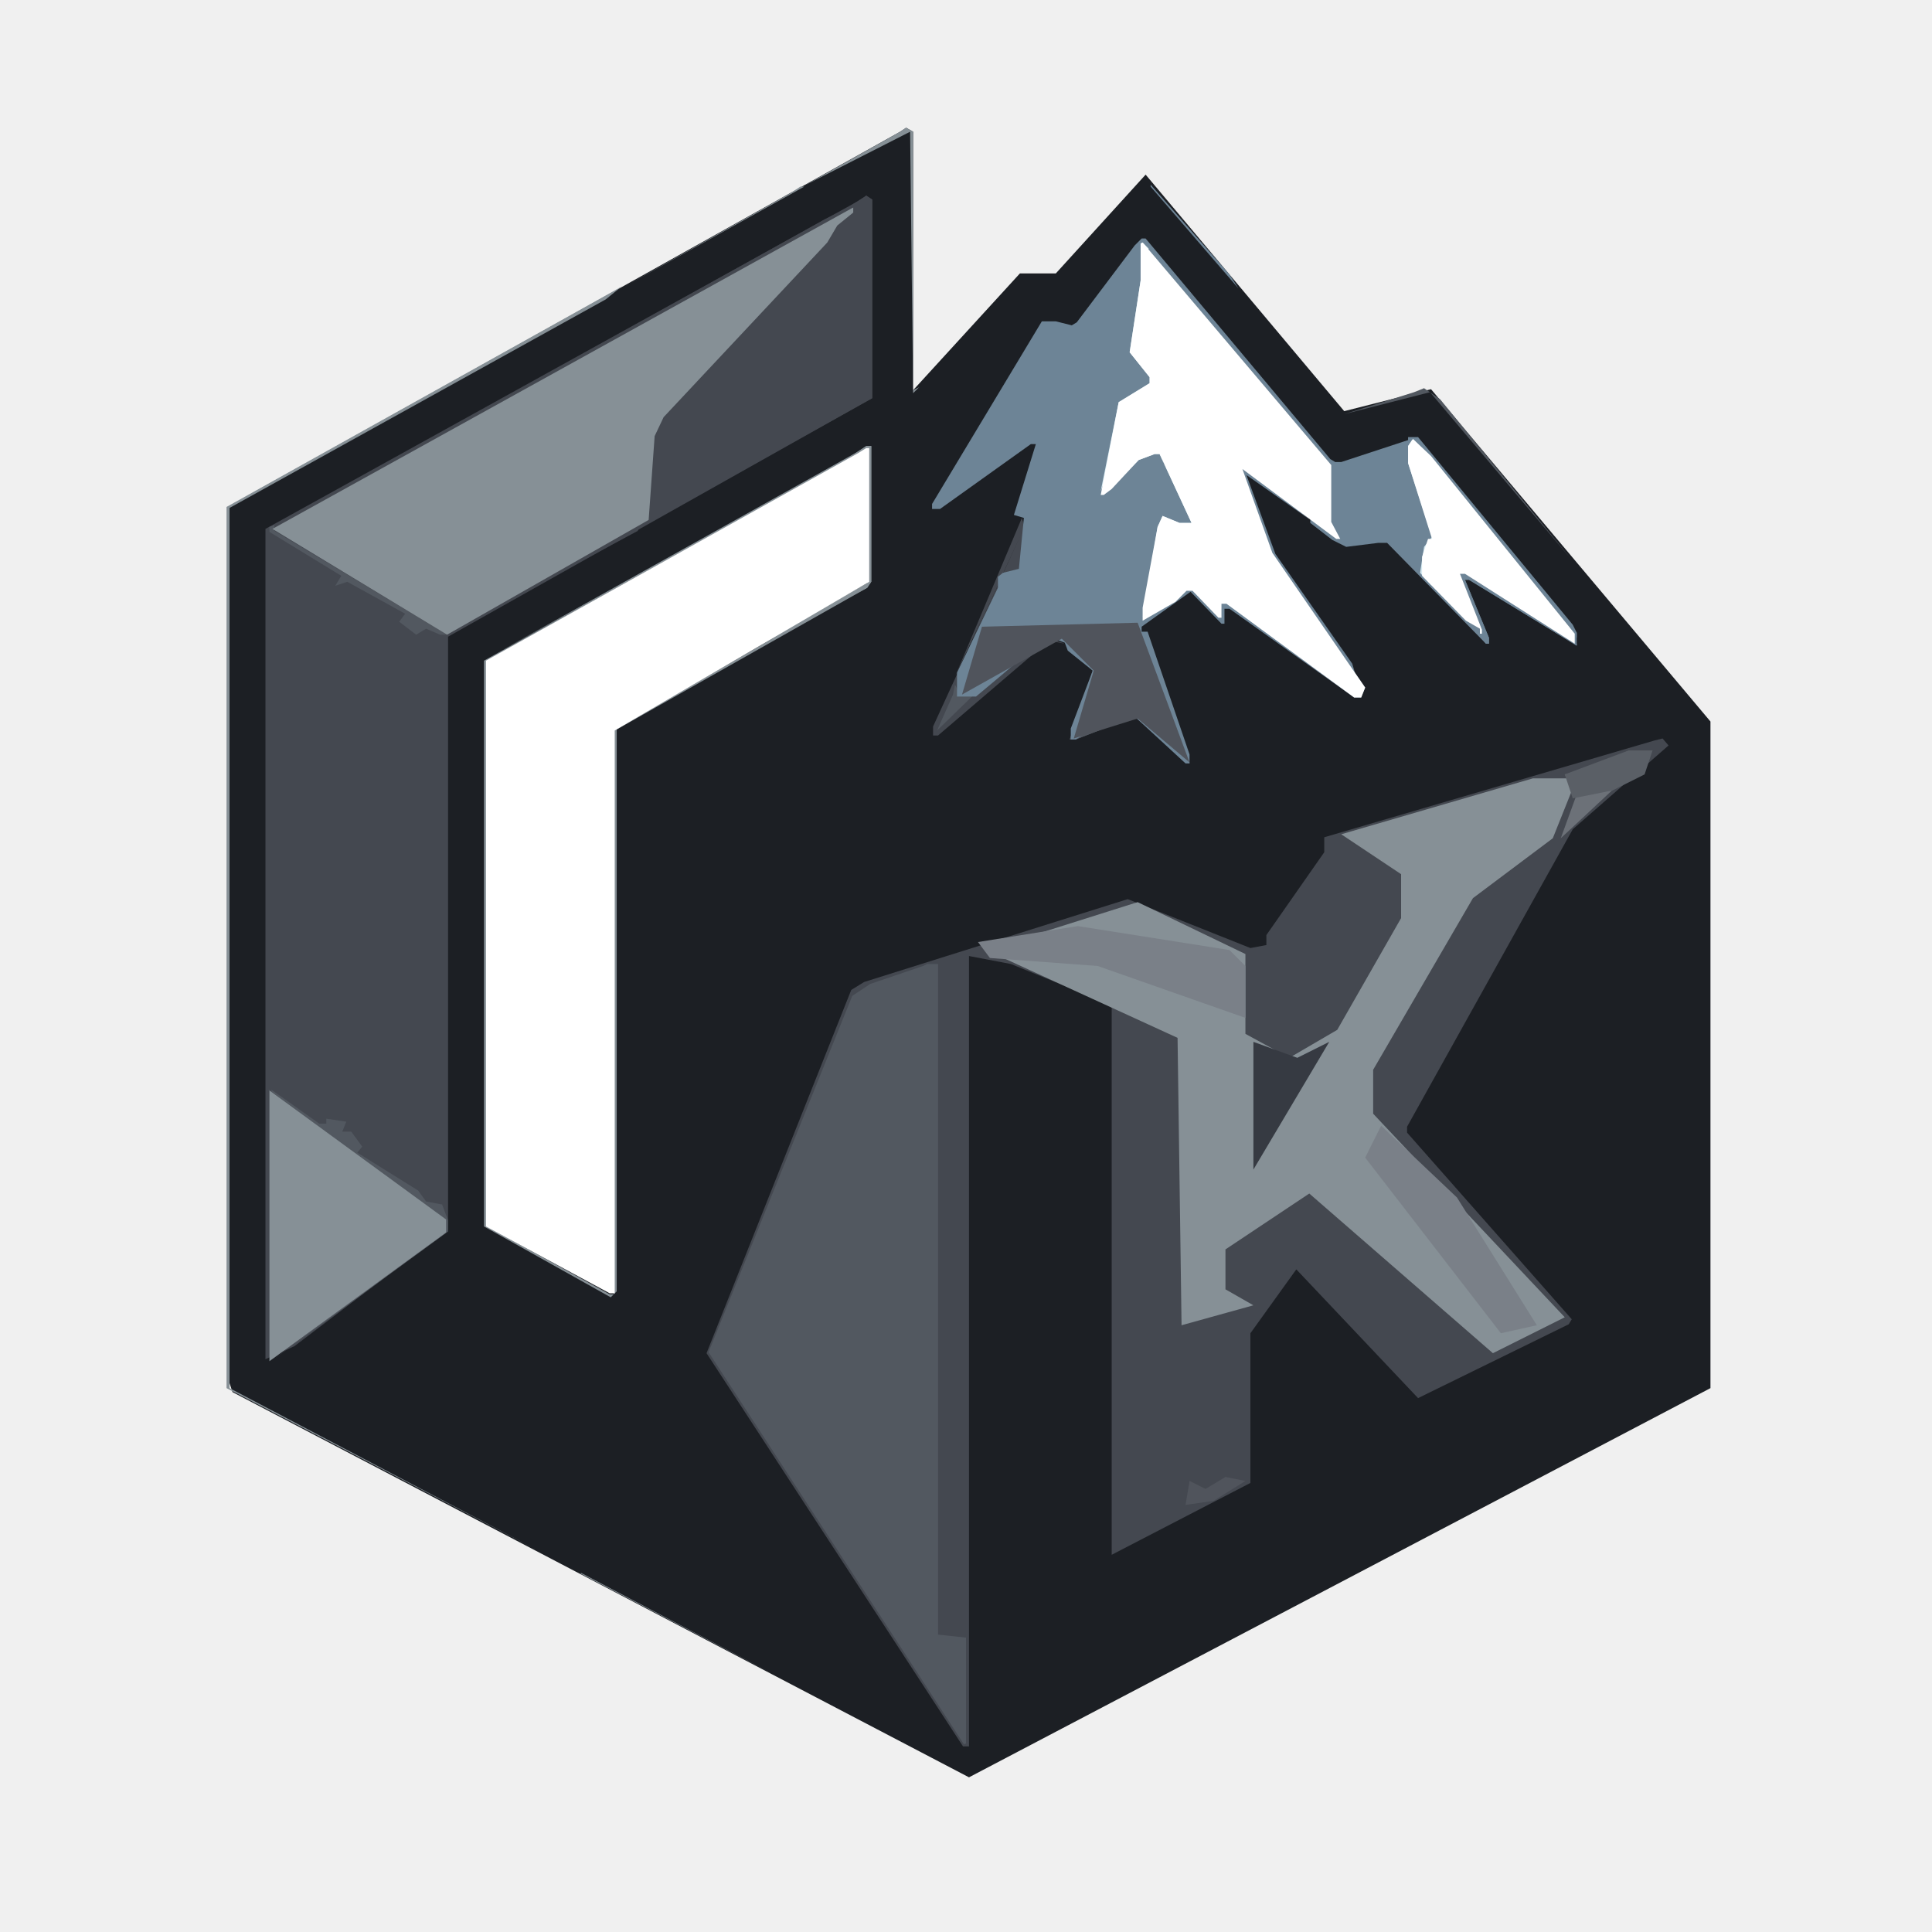
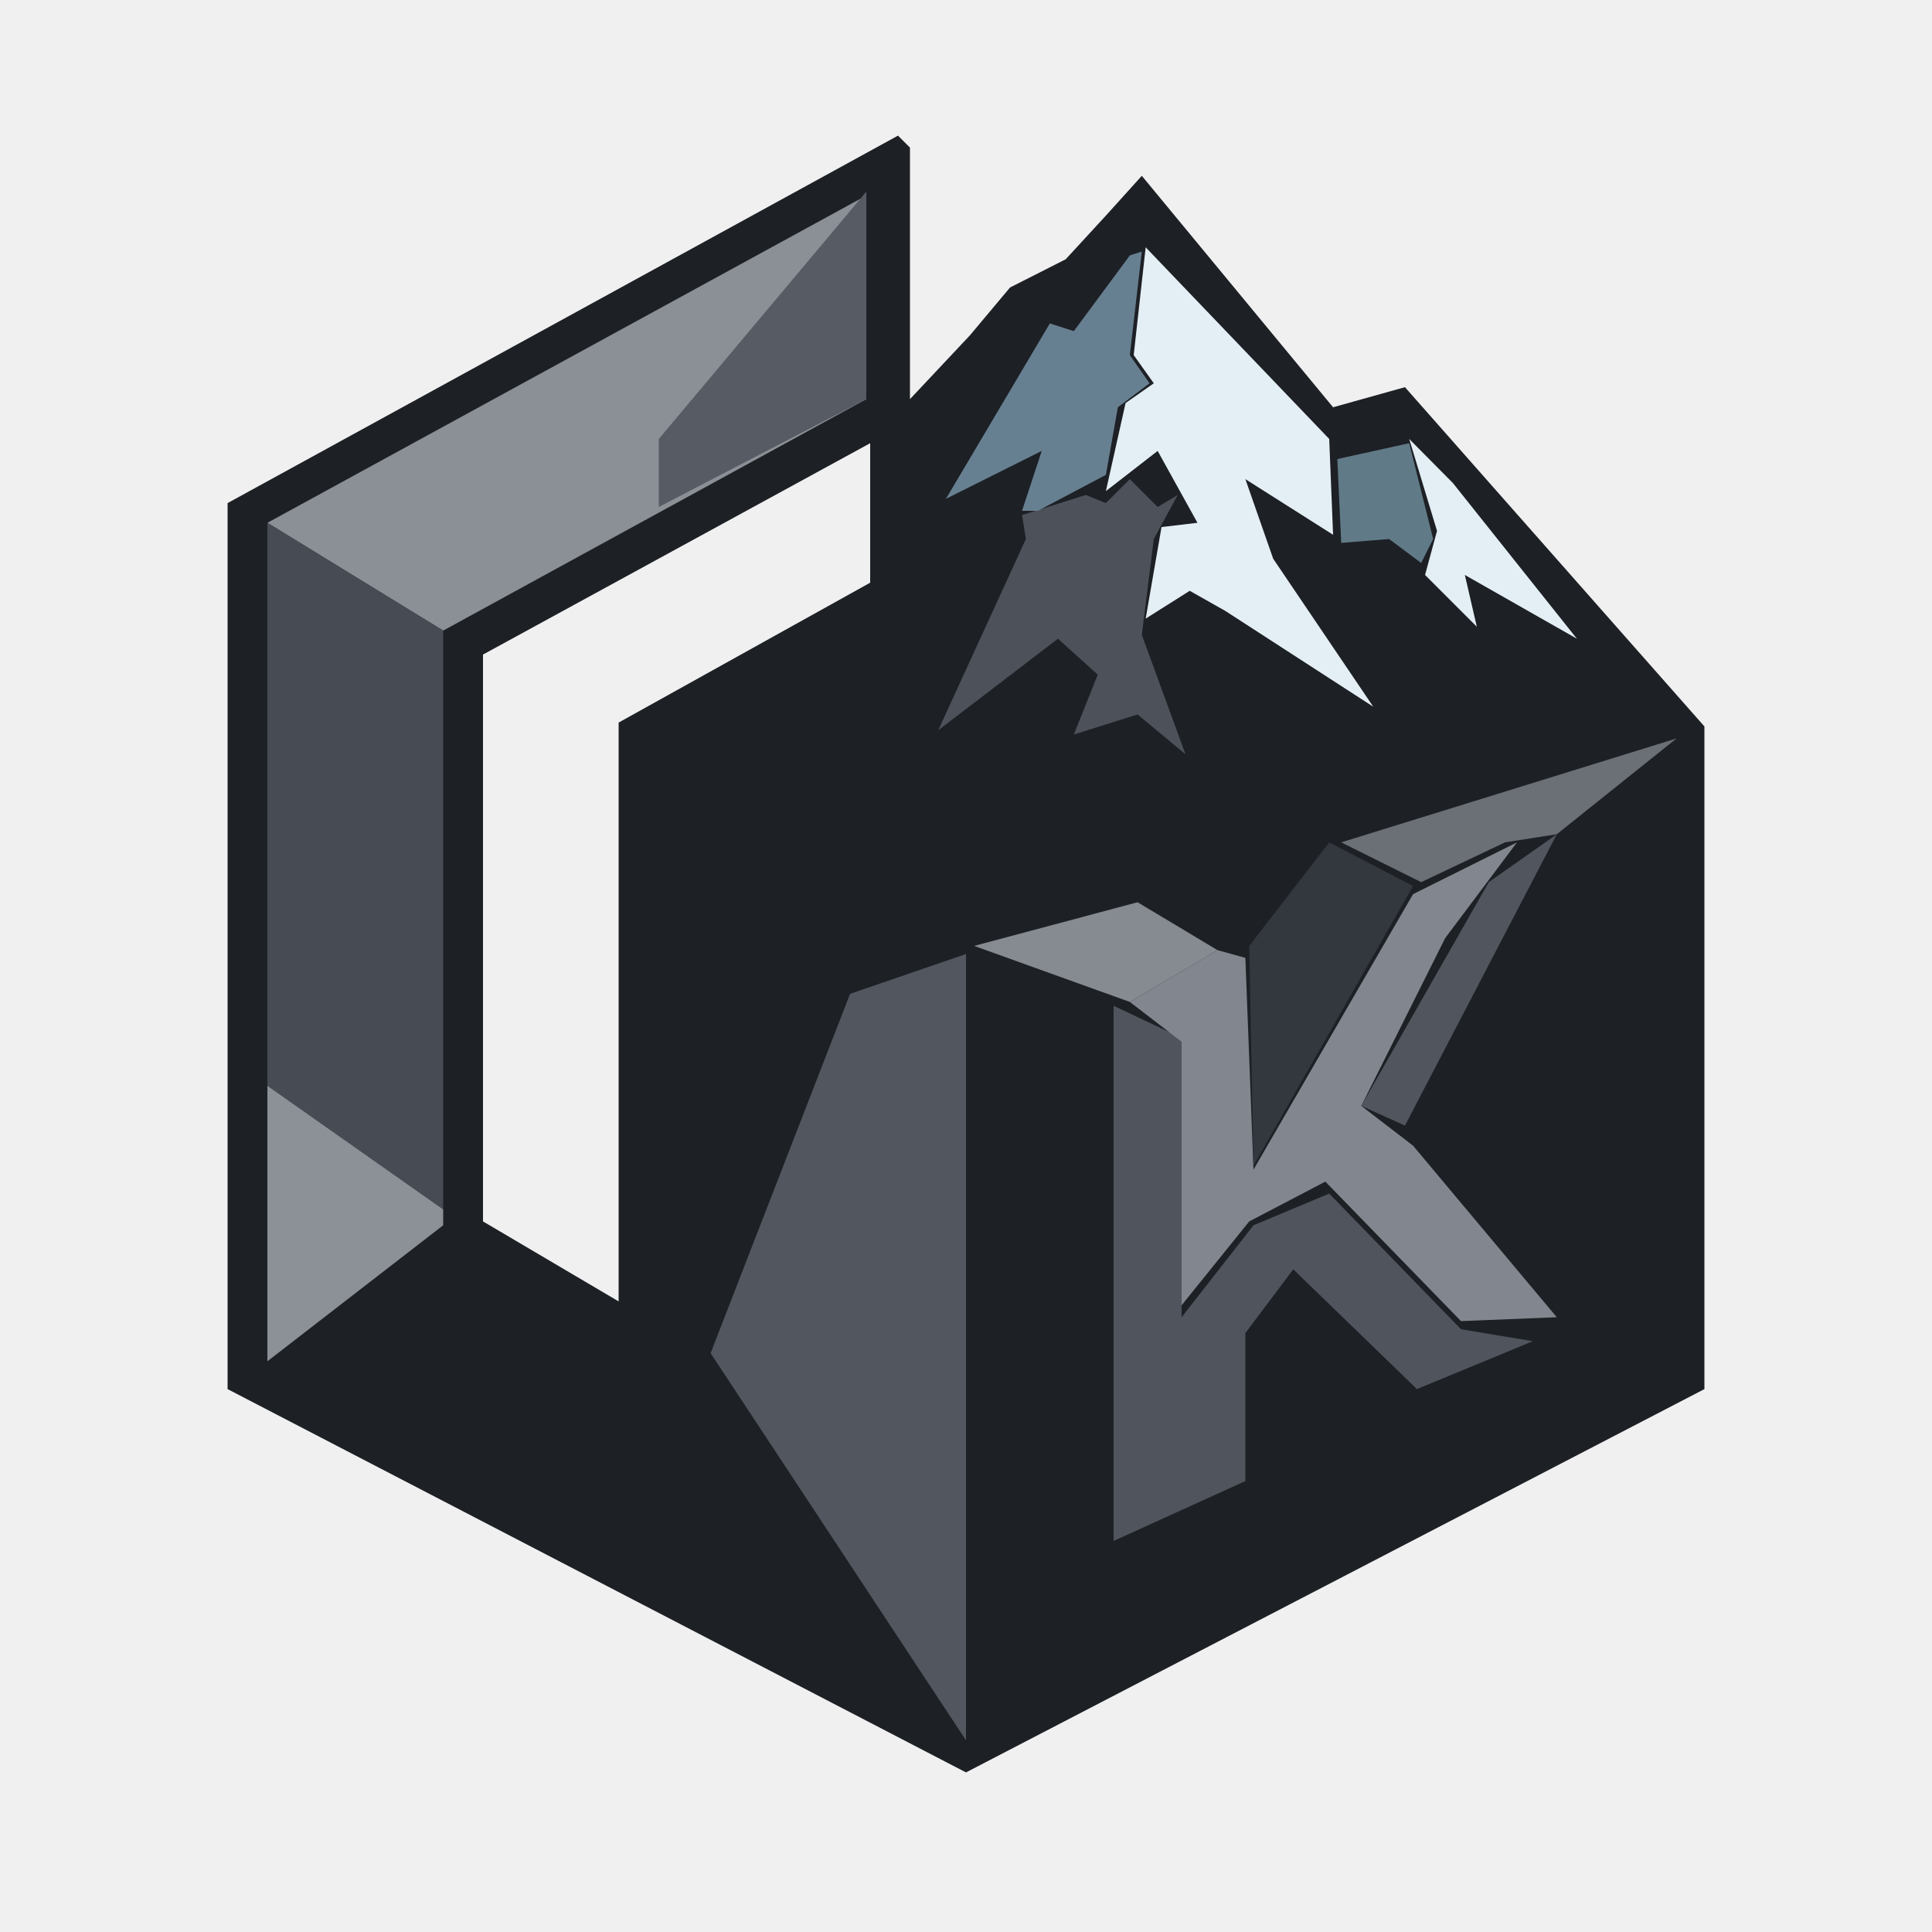
- <svg xmlns="http://www.w3.org/2000/svg" width="484" height="484" viewBox="0 0 1936 1936" shape-rendering="geometricPrecision">
-   <path d="M908.0,128.0 L915.0,132.0 L915.0,391.0 L1022.0,274.0 L1058.0,274.0 L1148.0,175.0 L1347.0,412.0 L1434.0,390.0 L1714.0,723.0 L1714.0,1391.0 L971.0,1781.0 L233.0,1395.0 L228.0,1380.0 L228.0,508.0 L902.0,132.0 Z" fill="#1C1F24" />
-   <path d="M1666.0,740.0 L1672.0,747.0 L1576.0,831.0 L1410.0,1129.0 L1410.0,1135.0 L1575.0,1322.0 L1572.0,1327.0 L1421.0,1401.0 L1299.0,1272.0 L1253.0,1336.0 L1253.0,1486.0 L1114.0,1558.0 L1114.0,1007.0 L1013.0,966.0 L971.0,958.0 L971.0,1750.0 L965.0,1750.0 L708.0,1356.0 L853.0,992.0 L866.0,984.0 L1130.0,901.0 L1253.0,950.0 L1269.0,947.0 L1269.0,937.0 L1327.0,854.0 L1327.0,839.0 L1658.0,742.0 Z" fill="#444850" />
-   <path d="M868.0,196.0 L874.0,200.0 L874.0,399.0 L449.0,638.0 L449.0,1232.0 L295.0,1349.0 L266.0,1362.0 L266.0,530.0 L859.0,202.0 Z" fill="#444850" />
-   <path d="M1149.0,635.0 L1192.0,765.0 L1137.0,718.0 L1078.0,741.0 L1072.0,741.0 L1095.0,672.0 L1067.0,645.0 L1098.0,673.0 L1077.0,733.0 L1132.0,712.0 L1164.0,736.0 L1157.0,722.0 L1168.0,712.0 L1168.0,702.0 L1150.0,645.0 Z" fill="#444850" />
-   <path d="M1024.0,519.0 L1027.0,532.0 L1022.0,570.0 L1002.0,578.0 L962.0,670.0 L959.0,693.0 L978.0,697.0 L1050.0,639.0 L1067.0,645.0 L1051.0,642.0 L940.0,737.0 L935.0,737.0 L935.0,728.0 L1024.0,534.0 Z" fill="#444850" />
-   <path d="M840.0,213.0 L833.0,221.0 L277.0,526.0 L826.0,220.0 Z" fill="#444850" />
-   <path d="M868.0,196.0 L874.0,200.0 L874.0,399.0 L642.0,528.0 L869.0,400.0 L869.0,214.0 L869.0,201.0 L854.0,205.0 L867.0,197.0 Z" fill="#444850" />
-   <path d="M1024.0,519.0 L1027.0,532.0 L1022.0,570.0 L1002.0,578.0 L1002.0,589.0 L958.0,678.0 L1024.0,534.0 L957.0,678.0 Z" fill="#444850" />
-   <path d="M642.0,526.0 L639.0,532.0 L451.0,633.0 L641.0,527.0 Z" fill="#444850" />
-   <path d="M929.0,966.0 L940.0,966.0 L940.0,1638.0 L968.0,1641.0 L968.0,1747.0 L966.0,1748.0 L710.0,1355.0 L854.0,998.0 L872.0,986.0 L925.0,968.0 Z" fill="#525860" />
-   <path d="M1149.0,635.0 L1192.0,765.0 L1137.0,718.0 L1078.0,741.0 L1072.0,741.0 L1095.0,672.0 L1067.0,645.0 L1098.0,673.0 L1089.0,699.0 L1155.0,699.0 L1155.0,668.0 L1150.0,645.0 Z" fill="#525860" />
-   <path d="M272.0,1092.0 L320.0,1126.0 L327.0,1126.0 L327.0,1121.0 L347.0,1124.0 L343.0,1134.0 L352.0,1134.0 L363.0,1149.0 L358.0,1155.0 L419.0,1193.0 L427.0,1204.0 L443.0,1207.0 L449.0,1223.0 L449.0,1234.0 L273.0,1363.0 L445.0,1234.0 L445.0,1222.0 L272.0,1094.0 Z" fill="#525860" />
-   <path d="M275.0,526.0 L275.0,532.0 L448.0,636.0 L441.0,636.0 L427.0,630.0 L417.0,636.0 L400.0,623.0 L406.0,615.0 L348.0,583.0 L336.0,587.0 L342.0,577.0 L270.0,533.0 L270.0,528.0 Z" fill="#525860" />
-   <path d="M1427.0,389.0 L1443.0,400.0 L1575.0,561.0 L1433.0,393.0 L1347.0,415.0 L1417.0,393.0 Z" fill="#525860" />
-   <path d="M442.0,1236.0 L446.0,1236.0 L271.0,1362.0 L439.0,1238.0 Z" fill="#525860" />
-   <path d="M957.0,686.0 L962.0,696.0 L976.0,696.0 L939.0,732.0 L955.0,696.0 Z" fill="#525860" />
-   <path d="M1144.0,239.0 L1148.0,239.0 L1333.0,460.0 L1338.0,463.0 L1344.0,463.0 L1411.0,441.0 L1411.0,438.0 L1421.0,438.0 L1576.0,626.0 L1580.0,634.0 L1580.0,653.0 L1580.0,647.0 L1472.0,581.0 L1468.0,581.0 L1492.0,639.0 L1492.0,645.0 L1489.0,645.0 L1390.0,544.0 L1381.0,544.0 L1349.0,548.0 L1335.0,541.0 L1313.0,524.0 L1313.0,519.0 L1245.0,470.0 L1275.0,554.0 L1368.0,689.0 L1364.0,699.0 L1357.0,699.0 L1232.0,610.0 L1227.0,610.0 L1227.0,625.0 L1224.0,625.0 L1193.0,593.0 L1144.0,628.0 L1144.0,633.0 L1150.0,633.0 L1192.0,756.0 L1192.0,765.0 L1188.0,765.0 L1137.0,718.0 L1131.0,718.0 L1092.0,732.0 L1078.0,741.0 L1073.0,741.0 L1073.0,730.0 L1095.0,672.0 L1070.0,652.0 L1067.0,644.0 L1056.0,640.0 L1050.0,640.0 L1039.0,647.0 L978.0,698.0 L959.0,698.0 L959.0,674.0 L1000.0,589.0 L1000.0,578.0 L1005.0,574.0 L1021.0,570.0 L1026.0,519.0 L1016.0,516.0 L1038.0,445.0 L1033.0,445.0 L942.0,510.0 L934.0,510.0 L934.0,505.0 L1044.0,322.0 L1058.0,322.0 L1074.0,326.0 L1079.0,323.0 L1137.0,246.0 Z" fill="#6D8496" />
-   <path d="M1245.0,469.0 L1250.0,469.0 L1313.0,521.0 L1249.0,476.0 L1278.0,555.0 L1355.0,665.0 L1358.0,675.0 L1274.0,554.0 L1244.0,473.0 Z" fill="#6D8496" />
-   <path d="M1465.0,574.0 L1580.0,645.0 L1580.0,639.0 L1574.0,633.0 L1574.0,629.0 L1580.0,634.0 L1580.0,653.0 L1580.0,647.0 L1472.0,581.0 L1468.0,581.0 L1492.0,639.0 L1492.0,645.0 L1489.0,645.0 L1472.0,624.0 L1485.0,635.0 L1463.0,581.0 L1463.0,575.0 Z" fill="#6D8496" />
-   <path d="M1430.0,450.0 L1577.0,630.0 L1432.0,454.0 Z" fill="#6D8496" />
-   <path d="M1153.0,185.0 L1232.0,275.0 L1241.0,289.0 L1153.0,187.0 Z" fill="#6D8496" />
-   <path d="M1580.0,780.0 L1536.0,780.0 L1344.0,836.0 L1404.0,876.0 L1404.0,920.0 L1340.0,1032.0 L1292.0,1060.0 L1248.0,1036.0 L1248.0,956.0 L1140.0,904.0 L988.0,952.0 L1180.0,1040.0 L1184.0,1328.0 L1256.0,1308.0 L1228.0,1292.0 L1228.0,1252.0 L1312.0,1196.0 L1496.0,1356.0 L1568.0,1320.0 L1376.0,1116.0 L1376.0,1072.0 L1476.0,900.0 L1556.0,840.0 Z" fill="#869096" />
-   <path d="M855.0,208.0 L855.0,213.0 L839.0,226.0 L829.0,243.0 L665.0,418.0 L656.0,437.0 L650.0,521.0 L448.0,636.0 L273.0,530.0 L853.0,209.0 Z" fill="#869096" />
-   <path d="M269.0,1092.0 L447.0,1222.0 L447.0,1235.0 L270.0,1364.0 L270.0,1093.0 Z" fill="#869096" />
-   <path d="M623.0,287.0 L607.0,300.0 L230.0,509.0 L230.0,1391.0 L538.0,1553.0 L227.0,1391.0 L227.0,508.0 L618.0,290.0 Z" fill="#869096" />
-   <path d="M868.0,447.0 L873.0,447.0 L873.0,583.0 L869.0,589.0 L618.0,731.0 L618.0,1294.0 L612.0,1300.0 L485.0,1229.0 L485.0,662.0 L868.0,449.0 L488.0,662.0 L488.0,1229.0 L611.0,1297.0 L615.0,1297.0 L615.0,732.0 L872.0,583.0 L872.0,450.0 Z" fill="#869096" />
-   <path d="M868.0,447.0 L873.0,447.0 L873.0,583.0 L869.0,589.0 L718.0,670.0 L871.0,583.0 L871.0,450.0 L502.0,652.0 L859.0,453.0 Z" fill="#869096" />
-   <path d="M908.0,128.0 L915.0,132.0 L915.0,391.0 L921.0,388.0 L915.0,394.0 L912.0,132.0 L806.0,186.0 L902.0,132.0 Z" fill="#869096" />
-   <path d="M582.0,1576.0 L774.0,1677.0 L582.0,1577.0 Z" fill="#869096" />
-   <path d="M802.0,187.0 L806.0,187.0 L626.0,287.0 L793.0,193.0 Z" fill="#869096" />
-   <path d="M868.0,447.0 L873.0,447.0 L873.0,583.0 L869.0,588.0 L869.0,450.0 L831.0,469.0 L851.0,458.0 Z" fill="#869096" />
-   <path d="M863.0,588.0 L869.0,588.0 L718.0,670.0 L862.0,589.0 Z" fill="#869096" />
-   <path d="M623.0,287.0 L476.0,372.0 L618.0,290.0 Z" fill="#869096" />
-   <path d="M1145.0,243.0 L1151.0,249.0 L1135.0,352.0 L1160.0,382.0 L1160.0,374.0 L1151.0,367.0 L1141.0,352.0 L1141.0,330.0 L1147.0,330.0 L1153.0,335.0 L1171.0,340.0 L1178.0,334.0 L1182.0,334.0 L1182.0,346.0 L1179.0,349.0 L1190.0,349.0 L1200.0,343.0 L1212.0,349.0 L1212.0,357.0 L1199.0,364.0 L1183.0,368.0 L1177.0,365.0 L1168.0,369.0 L1168.0,372.0 L1180.0,369.0 L1184.0,369.0 L1181.0,386.0 L1173.0,393.0 L1173.0,403.0 L1148.0,412.0 L1132.0,412.0 L1123.0,415.0 L1109.0,477.0 L1103.0,492.0 L1121.0,403.0 L1152.0,384.0 L1152.0,378.0 L1132.0,353.0 L1143.0,281.0 L1143.0,244.0 Z" fill="#D4E8F0" />
-   <path d="M1157.0,449.0 L1165.0,453.0 L1165.0,462.0 L1201.0,524.0 L1201.0,530.0 L1195.0,530.0 L1184.0,530.0 L1167.0,520.0 L1162.0,531.0 L1145.0,619.0 L1160.0,528.0 L1165.0,517.0 L1182.0,524.0 L1194.0,524.0 L1162.0,455.0 L1157.0,455.0 L1141.0,461.0 L1110.0,492.0 L1138.0,459.0 L1152.0,452.0 Z" fill="#D4E8F0" />
-   <path d="M1416.0,440.0 L1422.0,446.0 L1416.0,443.0 L1416.0,457.0 L1431.0,513.0 L1442.0,534.0 L1442.0,540.0 L1432.0,544.0 L1427.0,558.0 L1427.0,573.0 L1433.0,573.0 L1439.0,573.0 L1439.0,580.0 L1434.0,586.0 L1423.0,574.0 L1427.0,548.0 L1435.0,538.0 L1411.0,464.0 L1411.0,447.0 L1415.0,441.0 Z" fill="#D4E8F0" />
-   <path d="M1201.0,506.0 L1207.0,509.0 L1207.0,514.0 L1215.0,520.0 L1223.0,520.0 L1228.0,520.0 L1228.0,530.0 L1211.0,534.0 L1207.0,534.0 L1197.0,514.0 L1197.0,508.0 Z" fill="#D4E8F0" />
-   <path d="M868.0,449.0 L871.0,449.0 L871.0,583.0 L616.0,732.0 L616.0,1296.0 L611.0,1296.0 L487.0,1229.0 L487.0,662.0 L860.0,454.0 Z" fill="#FFFFFF" />
-   <path d="M1145.0,243.0 L1334.0,466.0 L1334.0,523.0 L1343.0,540.0 L1339.0,540.0 L1245.0,470.0 L1275.0,554.0 L1368.0,689.0 L1364.0,699.0 L1357.0,699.0 L1229.0,605.0 L1224.0,605.0 L1224.0,619.0 L1221.0,619.0 L1195.0,592.0 L1189.0,592.0 L1178.0,603.0 L1145.0,622.0 L1145.0,609.0 L1160.0,528.0 L1165.0,517.0 L1182.0,524.0 L1194.0,524.0 L1162.0,455.0 L1157.0,455.0 L1141.0,461.0 L1114.0,490.0 L1106.0,496.0 L1103.0,496.0 L1121.0,403.0 L1152.0,384.0 L1152.0,378.0 L1132.0,353.0 L1143.0,281.0 L1143.0,244.0 Z" fill="#FFFFFF" />
-   <path d="M1416.0,440.0 L1434.0,457.0 L1578.0,635.0 L1578.0,645.0 L1468.0,575.0 L1463.0,575.0 L1485.0,631.0 L1485.0,635.0 L1483.0,635.0 L1483.0,630.0 L1469.0,622.0 L1425.0,577.0 L1425.0,558.0 L1431.0,540.0 L1435.0,540.0 L1411.0,464.0 L1411.0,447.0 L1415.0,441.0 Z" fill="#FFFFFF" />
-   <path d="M984.0,628.0 L964.0,696.0 L1064.0,640.0 L1096.0,672.0 L1076.0,740.0 L1140.0,720.0 L1192.0,764.0 L1140.0,624.0 Z" fill="#50545C" />
-   <path d="M1332.0,1044.0 L1300.0,1060.0 L1256.0,1044.0 L1256.0,1172.0 Z" fill="#363A42" />
-   <path d="M1620.0,764.0 L1568.0,776.0 L1580.0,796.0 L1564.0,840.0 L1624.0,784.0 Z" fill="#6C7178" />
-   <path d="M1248.0,1484.0 L1228.0,1480.0 L1208.0,1492.0 L1192.0,1484.0 L1188.0,1508.0 L1216.0,1504.0 Z" fill="#50545C" />
-   <path d="M1568.0,776.0 L1632.0,752.0 L1656.0,752.0 L1648.0,776.0 L1616.0,792.0 L1576.0,800.0 Z" fill="#5A5F66" />
-   <path d="M980.0,944.0 L1080.0,928.0 L1232.0,952.0 L1248.0,968.0 L1248.0,1020.0 L1100.0,968.0 L992.0,960.0 Z" fill="#7A8088" />
-   <path d="M1384.0,1128.0 L1460.0,1200.0 L1540.0,1328.0 L1504.0,1336.0 L1368.0,1160.0 Z" fill="#7A8088" />
+ <svg xmlns="http://www.w3.org/2000/svg" viewBox="0 0 500 500">
+   <polygon fill="#1D2025" points="58.9,130.2 232.4,35.1 235.5,38.2 235.5,103.3 251,86.8 261.4,74.4 275.8,67.1 286.2,55.8 295.5,45.5 345,105.4 363.6,100.2 441.1,188 441.1,359.5 250,458.7 58.9,359.5 58.9,206.6 125,206.6 125,316.1 160.1,336.8 160.1,187 225.2,150.8 225.2,114.7 125,169.4 125,206.6 58.9,206.6" />
+   <polygon fill="#8B9096" points="69.2,135.3 224.2,50.6 224.2,103.3 114.7,163.2" />
+   <polygon fill="#575B64" points="224.2,49.6 224.2,103.3 170.5,131.2 170.5,113.6" />
+   <polygon fill="#474C54" points="69.2,135.3 114.7,163.2 114.7,313 69.2,281" />
+   <polygon fill="#8C9197" points="69.2,281 114.7,313 114.7,317.1 69.2,352.3" />
+   <polygon fill="#4D515A" points="304.8,128.1 298.6,139.5 295.5,164.3 306.8,195.2 294.4,184.9 277.9,190.1 284.1,174.6 273.8,165.3 242.8,189 265.5,139.5 264.5,133.3 281,128.1 286.2,130.2 292.4,124 299.6,131.2" />
+   <polygon fill="#678091" points="295.5,65.1 292.4,91.9 297.5,99.2 289.3,105.4 286.2,122.9 268.6,132.2 264.5,132.2 269.6,116.7 244.8,129.1 271.7,83.7 277.9,85.7 292.4,66.1" />
+   <polygon fill="#E4EFF5" points="296.5,64 344,113.6 345,138.4 322.3,124 329.5,144.6 355.4,182.9 317.1,158.1 307.9,152.9 296.5,160.1 300.6,136.4 309.9,135.3 299.6,116.7 286.2,127.1 291.3,104.3 298.6,99.2 293.4,91.9" />
+   <polygon fill="#617A87" points="346.1,118.8 364.7,114.7 370.9,139.5 367.8,145.7 359.5,139.5 347.1,140.5" />
+   <polygon fill="#E4EFF5" points="364.7,113.6 376,125 408.1,165.3 379.1,148.8 382.2,162.2 368.8,148.8 371.9,137.4" />
+   <polygon fill="#52565E" points="220,257.2 183.9,350.2 250,450.4 250,246.9" />
+   <polygon fill="#50545D" points="288.2,260.3 288.2,398.8 322.3,383.3 322.3,345 334.7,328.5 366.7,359.5 396.7,347.1 378.1,344 344,308.9 324.4,317.1 305.8,340.9 305.8,268.6" />
+   <polygon fill="#82878F" points="392.6,218 365.7,231.4 324.4,302.7 322.3,247.9 315.1,245.9 292.4,259.3 305.8,269.6 305.8,337.8 323.3,316.1 343,305.8 378.1,341.9 402.9,340.9 365.7,296.5 352.3,286.2 374,242.8" />
+   <polygon fill="#33373E" points="344,218 365.7,229.3 324.4,301.7 323.3,244.8" />
+   <polygon fill="#51565E" points="402.9,215.9 363.6,291.3 352.3,286.2 385.3,228.3" />
+   <polygon fill="#6B6F76" points="347.1,218 433.9,191.1 402.9,215.9 389.5,218 367.8,228.3" />
+   <polygon fill="#868B91" points="252.1,244.8 294.4,233.5 315.1,245.9 292.4,259.3" />
</svg>
